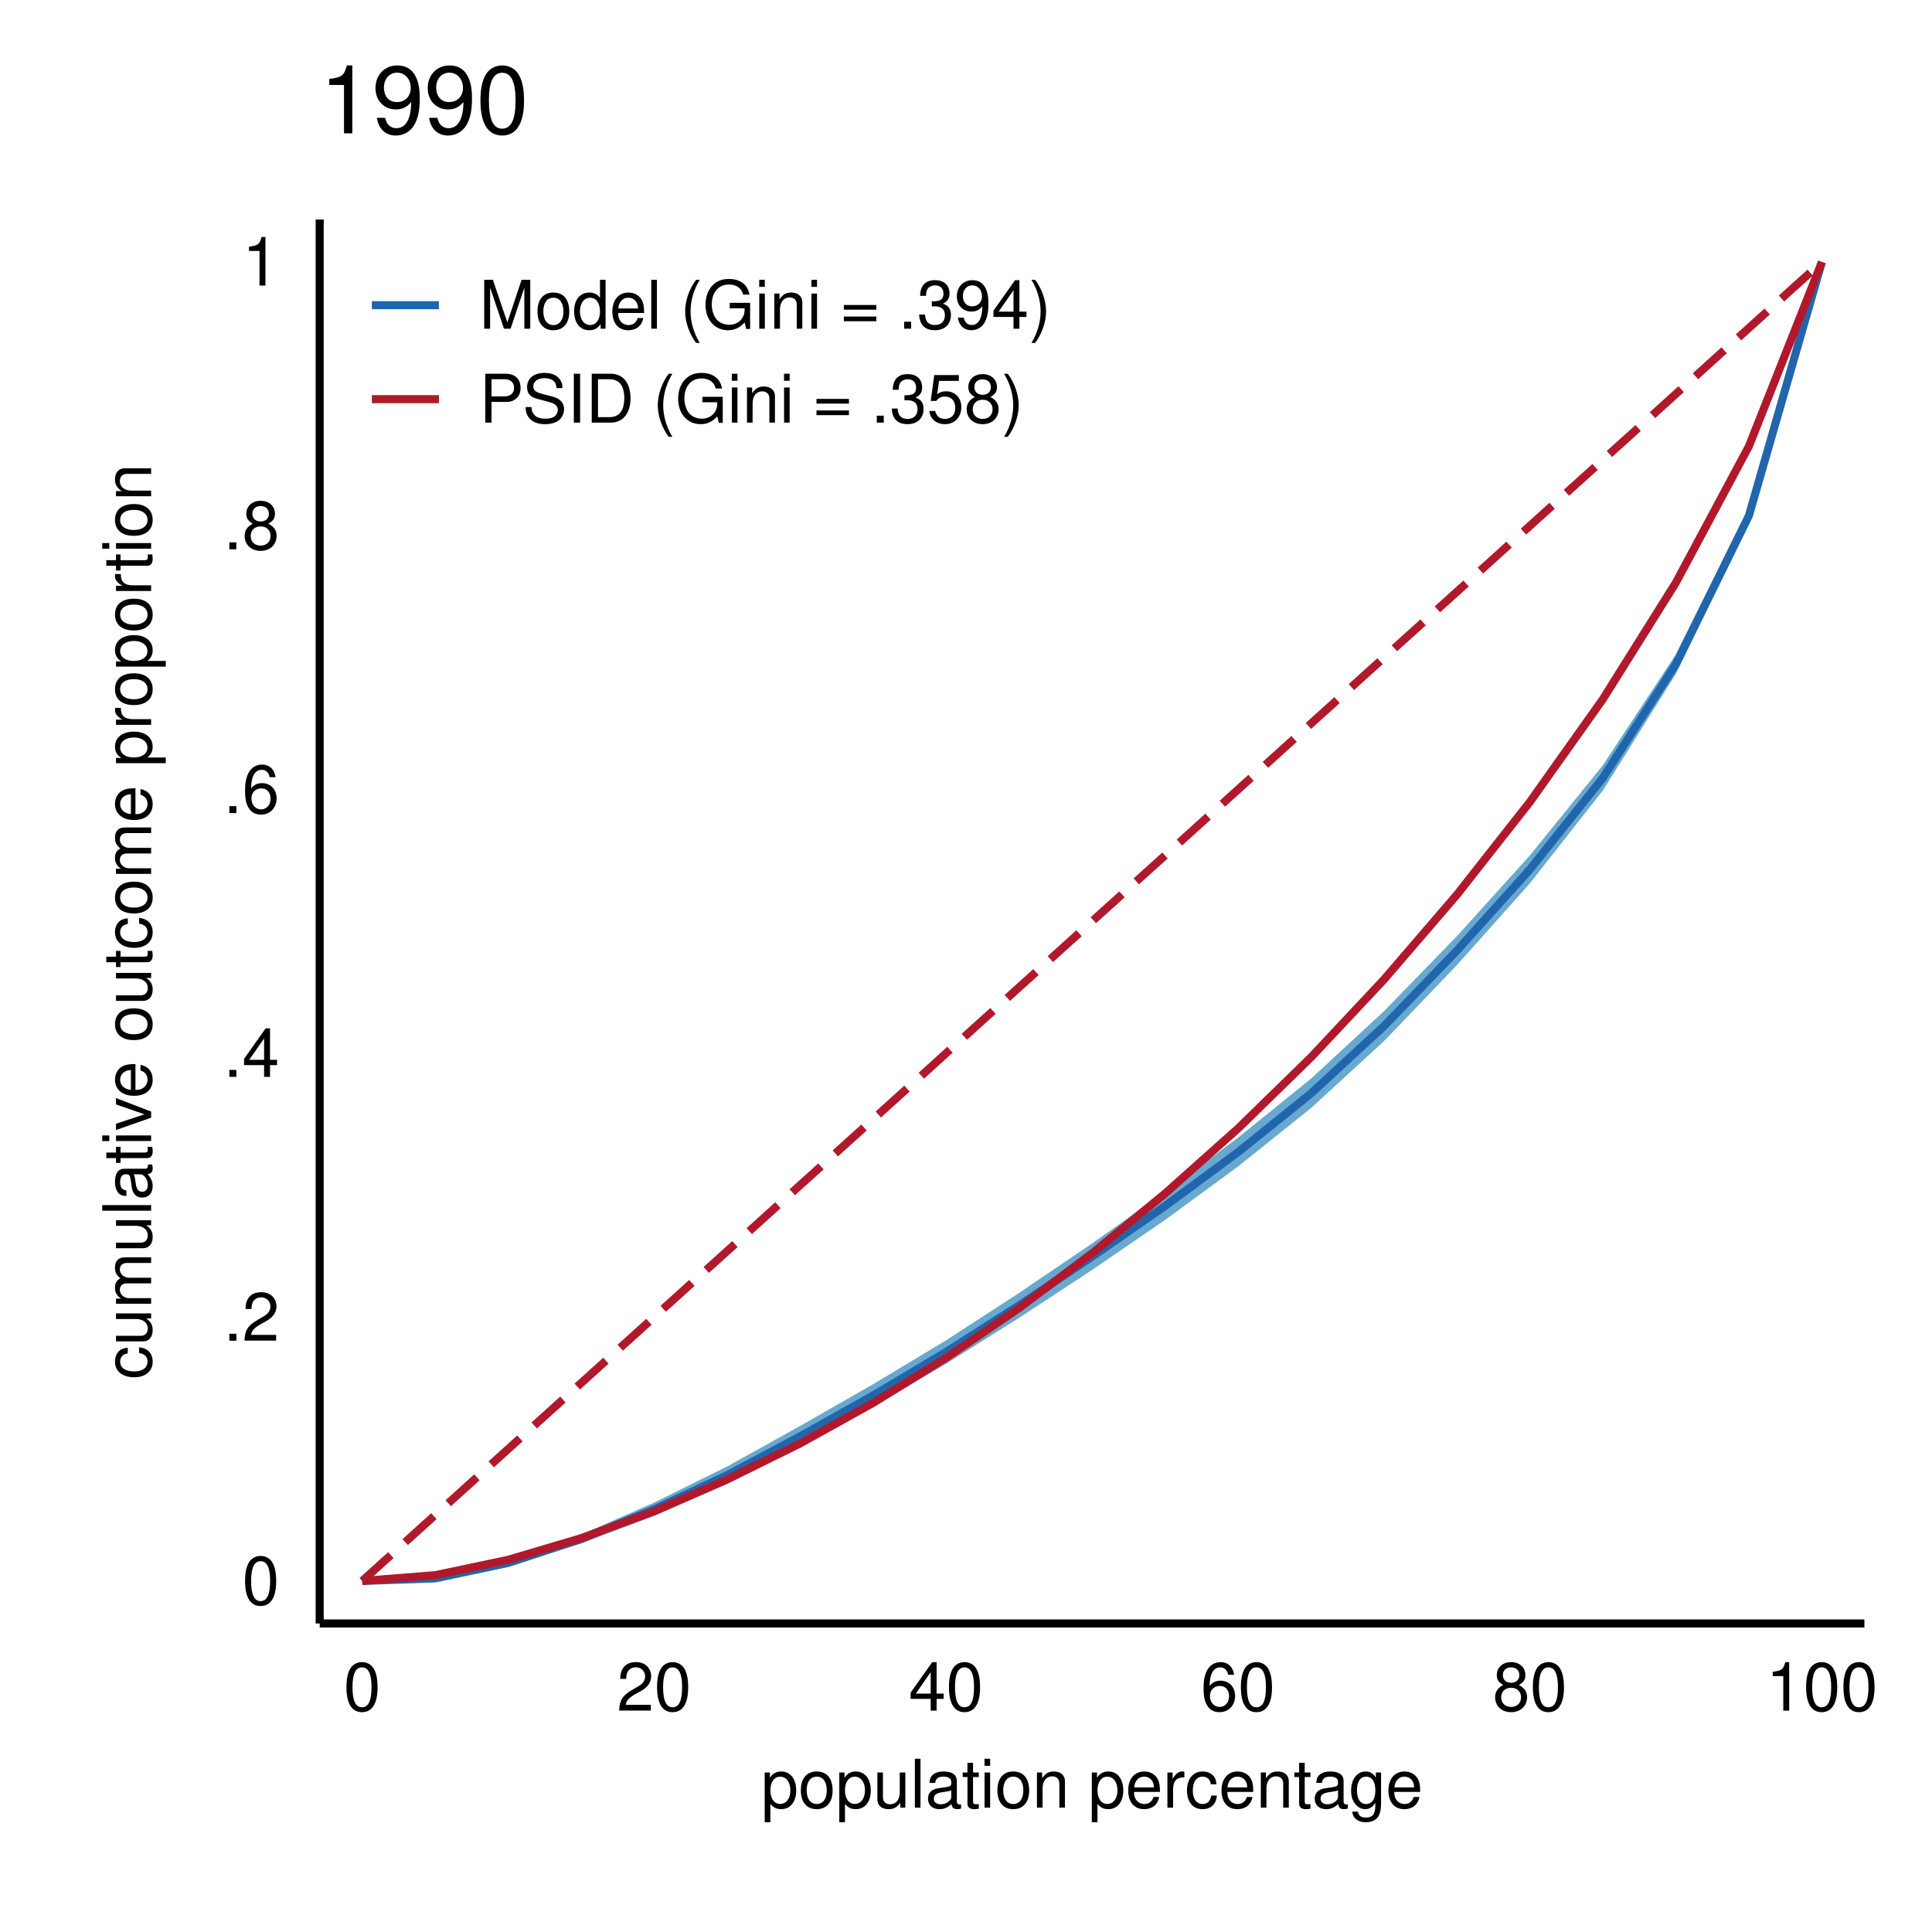
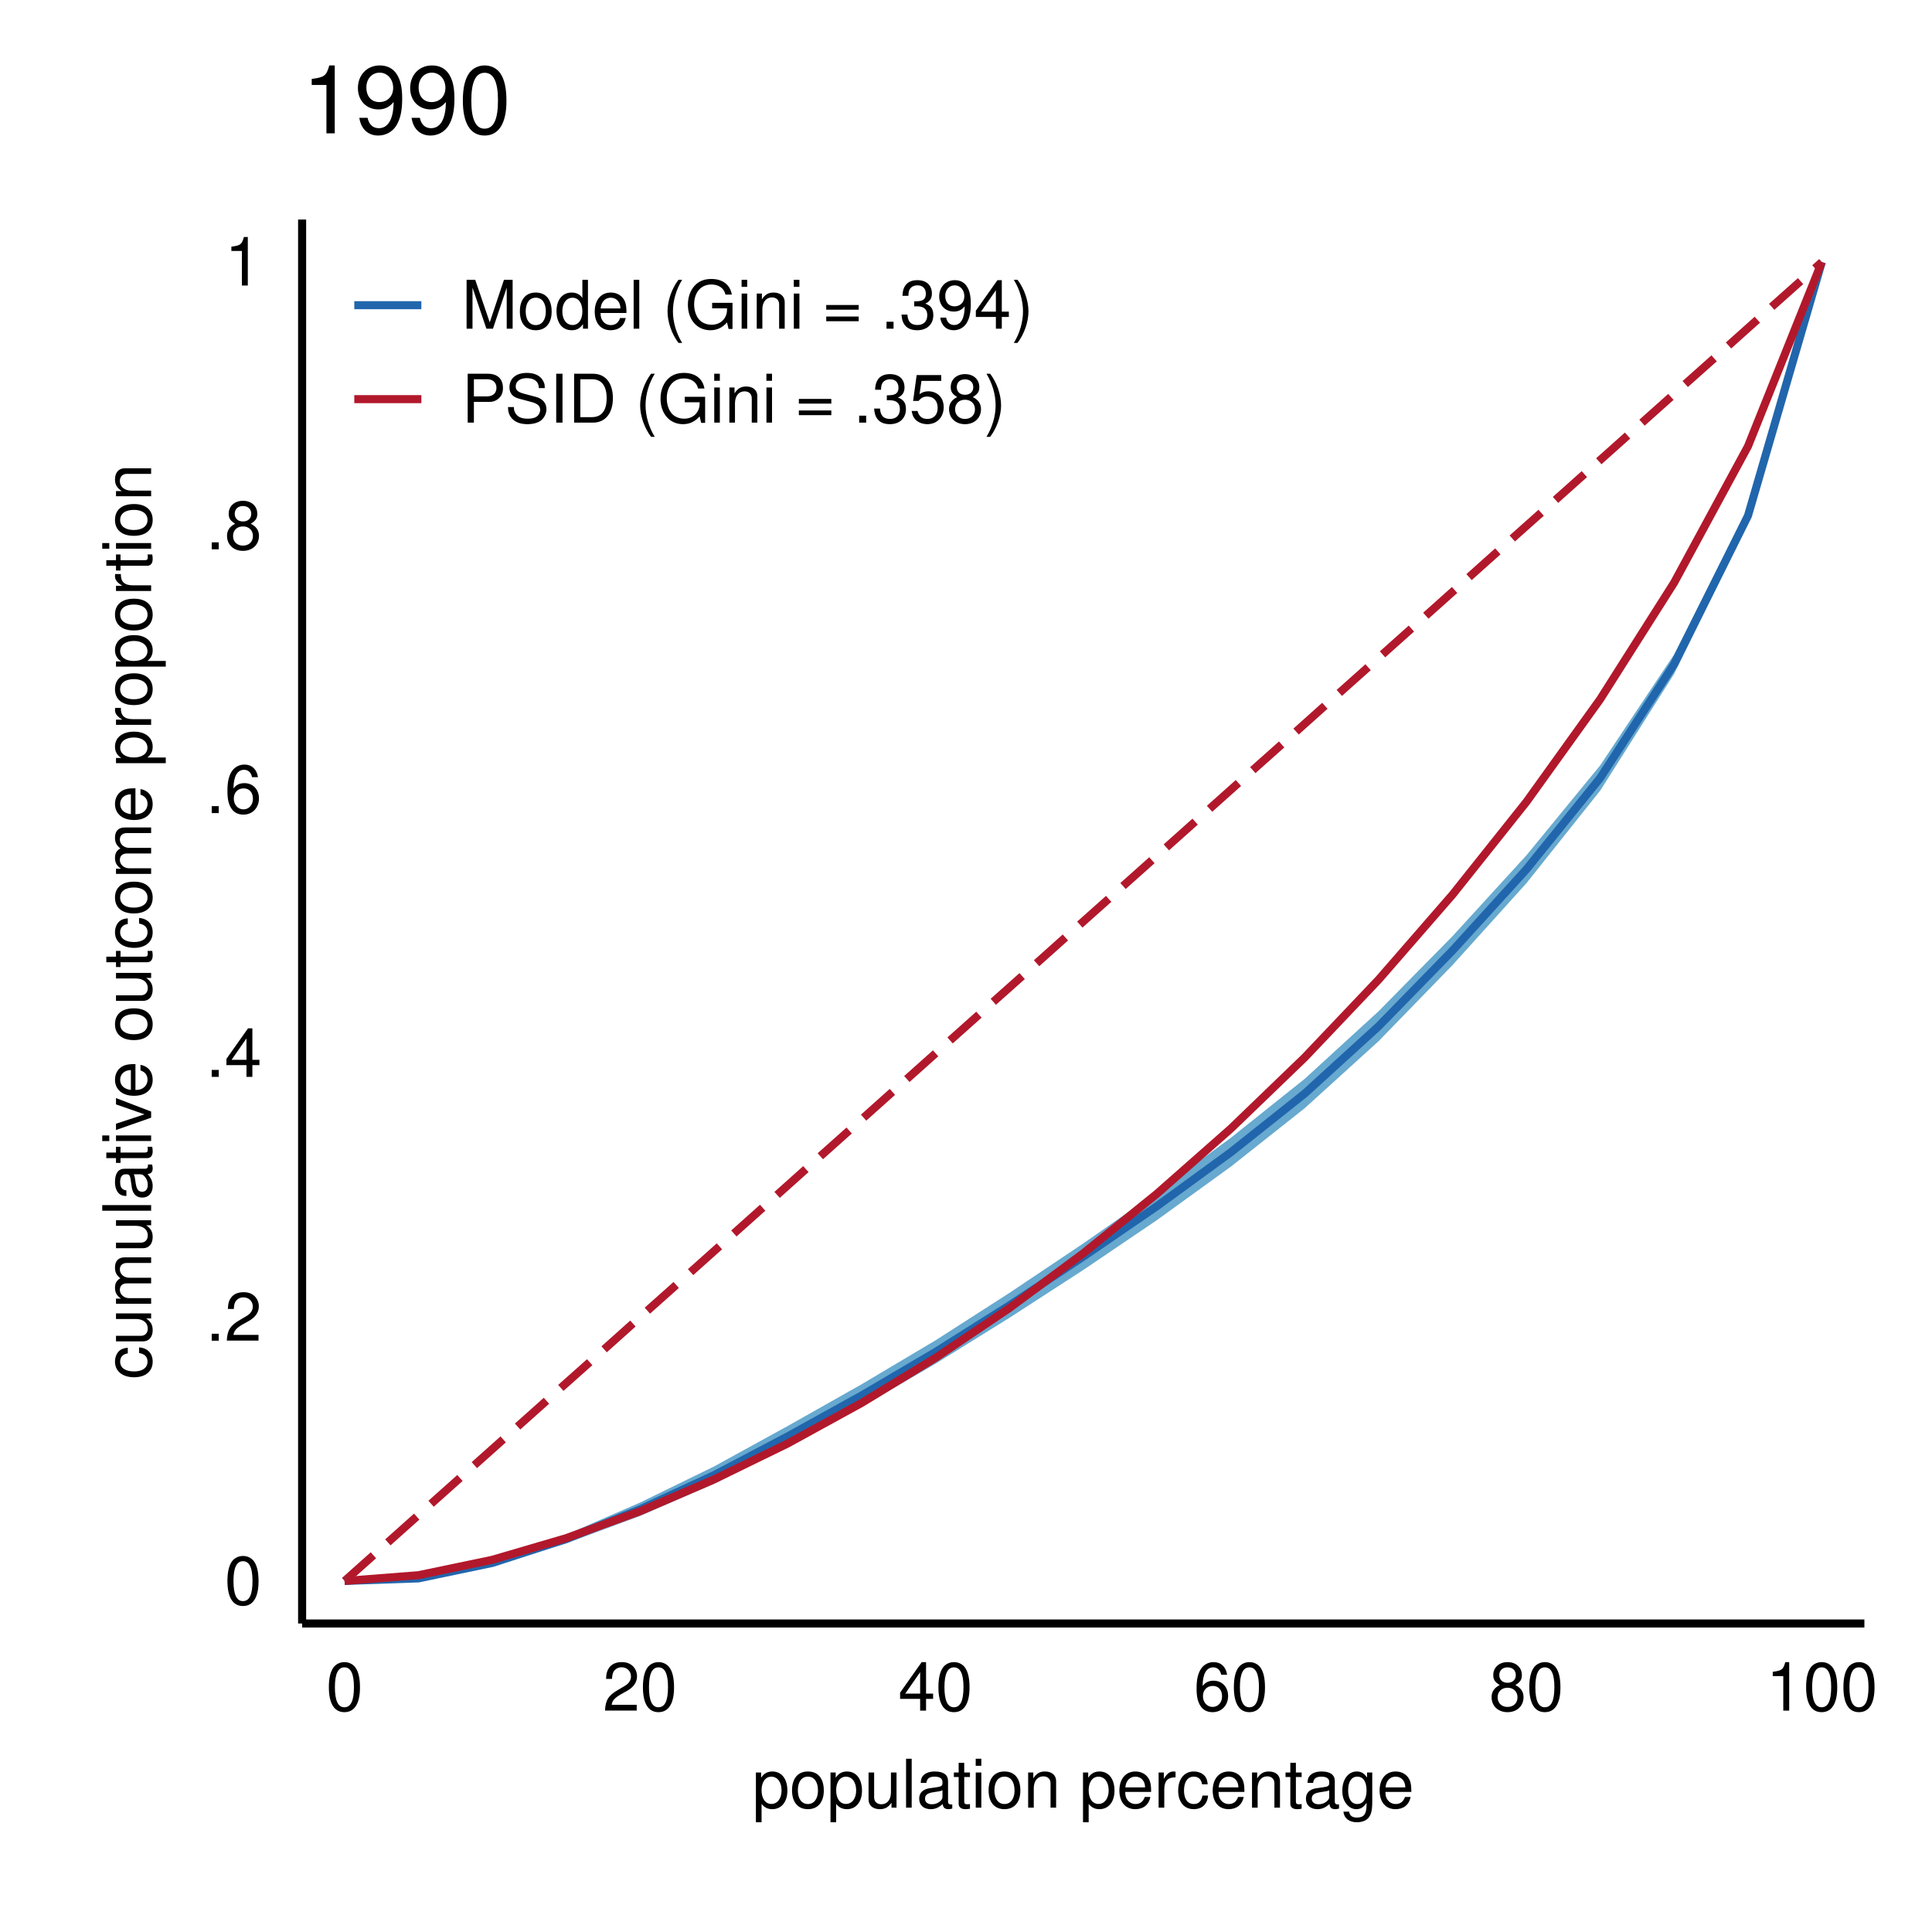
- <svg xmlns="http://www.w3.org/2000/svg" xmlns:xlink="http://www.w3.org/1999/xlink" version="1.1" width="1.00in" height="1.00in" viewBox="0 0 720 720">
+ <svg xmlns="http://www.w3.org/2000/svg" xmlns:xlink="http://www.w3.org/1999/xlink" version="1.1" width="1.000in" height="1.000in" viewBox="0 0 720 720">
  <rect x="0" y="0" width="720" height="720" style="fill:#FFFFFF;stroke:none" />
  <rect x="0.00" y="0.00" width="720.00" height="720.00" style="fill:#FFFFFF" />
  <rect x="1.50" y="1.50" width="717.00" height="717.00" style="fill:none;stroke:#FFFFFF;stroke-width:3.00" />
-   <rect x="119.14" y="81.81" width="575.66" height="523.22" style="fill:#FFFFFF" />
-   <rect x="120.64" y="83.31" width="572.66" height="520.22" style="fill:none;stroke:#FFFFFF;stroke-width:3.00" />
-   <line x1="134.98" y1="589.18" x2="145.66" y2="579.53" style="stroke:#B2182B;stroke-width:3.00" />
-   <line x1="151.00" y1="574.69" x2="161.69" y2="565.04" style="stroke:#B2182B;stroke-width:3.00" />
-   <line x1="167.04" y1="560.21" x2="177.73" y2="550.55" style="stroke:#B2182B;stroke-width:3.00" />
-   <line x1="183.06" y1="545.72" x2="193.75" y2="536.06" style="stroke:#B2182B;stroke-width:3.00" />
-   <line x1="199.08" y1="531.23" x2="209.77" y2="521.57" style="stroke:#B2182B;stroke-width:3.00" />
-   <line x1="215.12" y1="516.74" x2="225.81" y2="507.08" style="stroke:#B2182B;stroke-width:3.00" />
-   <line x1="231.14" y1="502.25" x2="241.83" y2="492.59" style="stroke:#B2182B;stroke-width:3.00" />
-   <line x1="247.16" y1="487.75" x2="257.85" y2="478.10" style="stroke:#B2182B;stroke-width:3.00" />
-   <line x1="263.20" y1="473.26" x2="273.89" y2="463.63" style="stroke:#B2182B;stroke-width:3.00" />
-   <line x1="279.23" y1="458.80" x2="289.91" y2="449.14" style="stroke:#B2182B;stroke-width:3.00" />
-   <line x1="295.25" y1="444.31" x2="305.95" y2="434.68" style="stroke:#B2182B;stroke-width:3.00" />
-   <line x1="311.29" y1="429.84" x2="321.98" y2="420.19" style="stroke:#B2182B;stroke-width:3.00" />
-   <line x1="327.31" y1="415.35" x2="338.00" y2="405.70" style="stroke:#B2182B;stroke-width:3.00" />
-   <line x1="343.35" y1="400.88" x2="354.04" y2="391.21" style="stroke:#B2182B;stroke-width:3.00" />
-   <line x1="359.37" y1="386.39" x2="370.06" y2="376.74" style="stroke:#B2182B;stroke-width:3.00" />
-   <line x1="375.39" y1="371.90" x2="386.08" y2="362.25" style="stroke:#B2182B;stroke-width:3.00" />
-   <line x1="391.43" y1="357.44" x2="402.12" y2="347.78" style="stroke:#B2182B;stroke-width:3.00" />
-   <line x1="407.45" y1="342.94" x2="418.14" y2="333.29" style="stroke:#B2182B;stroke-width:3.00" />
-   <line x1="423.47" y1="328.45" x2="434.16" y2="318.82" style="stroke:#B2182B;stroke-width:3.00" />
-   <line x1="439.51" y1="313.99" x2="450.20" y2="304.33" style="stroke:#B2182B;stroke-width:3.00" />
-   <line x1="455.54" y1="299.52" x2="466.22" y2="289.87" style="stroke:#B2182B;stroke-width:3.00" />
-   <line x1="471.58" y1="285.03" x2="482.26" y2="275.38" style="stroke:#B2182B;stroke-width:3.00" />
-   <line x1="487.60" y1="270.54" x2="498.29" y2="260.89" style="stroke:#B2182B;stroke-width:3.00" />
-   <line x1="503.62" y1="256.05" x2="514.30" y2="246.40" style="stroke:#B2182B;stroke-width:3.00" />
-   <line x1="519.66" y1="241.58" x2="530.35" y2="231.93" style="stroke:#B2182B;stroke-width:3.00" />
-   <line x1="535.68" y1="227.09" x2="546.37" y2="217.44" style="stroke:#B2182B;stroke-width:3.00" />
-   <line x1="551.70" y1="212.63" x2="562.39" y2="202.97" style="stroke:#B2182B;stroke-width:3.00" />
-   <line x1="567.74" y1="198.13" x2="578.43" y2="188.48" style="stroke:#B2182B;stroke-width:3.00" />
-   <line x1="583.76" y1="183.64" x2="594.45" y2="174.01" style="stroke:#B2182B;stroke-width:3.00" />
-   <line x1="599.78" y1="169.18" x2="610.49" y2="159.52" style="stroke:#B2182B;stroke-width:3.00" />
-   <line x1="615.83" y1="154.71" x2="626.51" y2="145.03" style="stroke:#B2182B;stroke-width:3.00" />
-   <line x1="631.85" y1="140.22" x2="642.53" y2="130.54" style="stroke:#B2182B;stroke-width:3.00" />
-   <line x1="647.89" y1="125.73" x2="658.58" y2="116.08" style="stroke:#B2182B;stroke-width:3.00" />
-   <line x1="663.91" y1="111.24" x2="674.60" y2="101.59" style="stroke:#B2182B;stroke-width:3.00" />
+   <rect x="112.59" y="81.81" width="582.21" height="523.22" style="fill:#FFFFFF" />
+   <rect x="114.09" y="83.31" width="579.21" height="520.22" style="fill:none;stroke:#FFFFFF;stroke-opacity:0.00;stroke-width:3.00" />
+   <line x1="128.43" y1="589.18" x2="139.16" y2="579.60" style="stroke:#B2182B;stroke-width:3.00" />
+   <line x1="144.54" y1="574.79" x2="155.29" y2="565.20" style="stroke:#B2182B;stroke-width:3.00" />
+   <line x1="160.65" y1="560.41" x2="171.41" y2="550.80" style="stroke:#B2182B;stroke-width:3.00" />
+   <line x1="176.78" y1="546.01" x2="187.52" y2="536.42" style="stroke:#B2182B;stroke-width:3.00" />
+   <line x1="192.89" y1="531.63" x2="203.65" y2="522.02" style="stroke:#B2182B;stroke-width:3.00" />
+   <line x1="209.00" y1="517.23" x2="219.76" y2="507.65" style="stroke:#B2182B;stroke-width:3.00" />
+   <line x1="225.14" y1="502.85" x2="235.87" y2="493.25" style="stroke:#B2182B;stroke-width:3.00" />
+   <line x1="241.25" y1="488.45" x2="252.00" y2="478.87" style="stroke:#B2182B;stroke-width:3.00" />
+   <line x1="257.36" y1="474.08" x2="268.11" y2="464.47" style="stroke:#B2182B;stroke-width:3.00" />
+   <line x1="273.49" y1="459.68" x2="284.22" y2="450.09" style="stroke:#B2182B;stroke-width:3.00" />
+   <line x1="289.60" y1="445.30" x2="300.33" y2="435.69" style="stroke:#B2182B;stroke-width:3.00" />
+   <line x1="305.71" y1="430.90" x2="316.46" y2="421.31" style="stroke:#B2182B;stroke-width:3.00" />
+   <line x1="321.84" y1="416.52" x2="332.57" y2="406.91" style="stroke:#B2182B;stroke-width:3.00" />
+   <line x1="337.95" y1="402.12" x2="348.68" y2="392.54" style="stroke:#B2182B;stroke-width:3.00" />
+   <line x1="354.06" y1="387.74" x2="364.82" y2="378.14" style="stroke:#B2182B;stroke-width:3.00" />
+   <line x1="370.17" y1="373.34" x2="380.93" y2="363.76" style="stroke:#B2182B;stroke-width:3.00" />
+   <line x1="386.30" y1="358.97" x2="397.04" y2="349.36" style="stroke:#B2182B;stroke-width:3.00" />
+   <line x1="402.41" y1="344.57" x2="413.17" y2="334.98" style="stroke:#B2182B;stroke-width:3.00" />
+   <line x1="418.52" y1="330.19" x2="429.28" y2="320.58" style="stroke:#B2182B;stroke-width:3.00" />
+   <line x1="434.66" y1="315.79" x2="445.39" y2="306.20" style="stroke:#B2182B;stroke-width:3.00" />
+   <line x1="450.77" y1="301.41" x2="461.52" y2="291.80" style="stroke:#B2182B;stroke-width:3.00" />
+   <line x1="466.88" y1="287.01" x2="477.63" y2="277.43" style="stroke:#B2182B;stroke-width:3.00" />
+   <line x1="483.01" y1="272.63" x2="493.74" y2="263.02" style="stroke:#B2182B;stroke-width:3.00" />
+   <line x1="499.12" y1="258.23" x2="509.85" y2="248.65" style="stroke:#B2182B;stroke-width:3.00" />
+   <line x1="515.23" y1="243.86" x2="525.98" y2="234.25" style="stroke:#B2182B;stroke-width:3.00" />
+   <line x1="531.36" y1="229.46" x2="542.09" y2="219.87" style="stroke:#B2182B;stroke-width:3.00" />
+   <line x1="547.47" y1="215.08" x2="558.20" y2="205.47" style="stroke:#B2182B;stroke-width:3.00" />
+   <line x1="563.58" y1="200.68" x2="574.34" y2="191.09" style="stroke:#B2182B;stroke-width:3.00" />
+   <line x1="579.69" y1="186.30" x2="590.45" y2="176.69" style="stroke:#B2182B;stroke-width:3.00" />
+   <line x1="595.82" y1="171.90" x2="606.55" y2="162.32" style="stroke:#B2182B;stroke-width:3.00" />
+   <line x1="611.93" y1="157.52" x2="622.69" y2="147.91" style="stroke:#B2182B;stroke-width:3.00" />
+   <line x1="628.04" y1="143.12" x2="638.80" y2="133.54" style="stroke:#B2182B;stroke-width:3.00" />
+   <line x1="644.17" y1="128.75" x2="654.91" y2="119.14" style="stroke:#B2182B;stroke-width:3.00" />
+   <line x1="660.26" y1="114.35" x2="671.02" y2="104.76" style="stroke:#B2182B;stroke-width:3.00" />
+   <line x1="676.37" y1="99.97" x2="678.96" y2="97.65" style="stroke:#B2182B;stroke-width:3.00" />
  <defs>
-     <path id="path_HZCmFXeM" d="M134.98 589.18 L134.98 589.18 L162.18 588.44 L189.38 583.40 L216.59 575.14 L243.79 564.95 L270.97 552.98 L298.17 539.17 L325.37 524.23 L352.57 508.21 L379.78 491.11 L406.98 473.26 L434.16 454.63 L461.36 434.72 L488.56 412.94 L515.77 387.97 L542.97 359.62 L570.17 329.13 L597.35 294.55 L624.55 251.10 L651.76 194.99 L678.96 97.65 L678.96 97.65 L651.76 189.40 L624.55 243.90 L597.35 285.19 L570.17 318.78 L542.97 348.88 L515.77 376.85 L488.56 402.03 L461.36 424.01 L434.16 444.24 L406.98 463.41 L379.78 481.86 L352.57 499.52 L325.37 515.88 L298.17 531.43 L270.97 546.55 L243.79 559.98 L216.59 571.95 L189.38 581.51 L162.18 587.97 L134.98 589.18 L134.98 589.18 Z" stroke-linecap="round" />
+     <path id="path_PdGTNwya" d="M128.43 589.18 L128.43 589.18 L155.95 588.44 L183.47 583.40 L211.01 575.15 L238.52 564.95 L266.06 552.98 L293.58 539.17 L321.12 524.23 L348.64 508.21 L376.16 491.11 L403.70 473.27 L431.21 454.64 L458.75 434.72 L486.27 412.94 L513.79 387.97 L541.33 359.62 L568.85 329.13 L596.39 294.55 L623.90 251.10 L651.44 194.99 L678.96 97.65 L678.96 97.65 L651.44 189.40 L623.90 243.90 L596.39 285.19 L568.85 318.78 L541.33 348.89 L513.79 376.85 L486.27 402.03 L458.75 424.01 L431.21 444.24 L403.70 463.41 L376.16 481.86 L348.64 499.52 L321.12 515.88 L293.58 531.43 L266.06 546.55 L238.52 559.98 L211.01 571.95 L183.47 581.51 L155.95 587.97 L128.43 589.18 L128.43 589.18 Z" stroke-linejoin="round" />
  </defs>
  <defs>
-     <clipPath id="clipPath_flyLBQsU">
-       <use xlink:href="#path_HZCmFXeM" />
+     <clipPath id="clipPath_bgvmTebm">
+       <use xlink:href="#path_PdGTNwya" />
    </clipPath>
  </defs>
-   <use xlink:href="#path_HZCmFXeM" style="stroke:none;fill:#D1E5F0" />
-   <use xlink:href="#path_HZCmFXeM" style="fill:none;stroke:#67A9CF;stroke-width:6.00" clip-path="url(#clipPath_flyLBQsU)" />
+   <use xlink:href="#path_PdGTNwya" style="stroke:none;fill:#D1E5F0" />
+   <use xlink:href="#path_PdGTNwya" style="fill:none;stroke:#67A9CF;stroke-width:6.00" clip-path="url(#clipPath_bgvmTebm)" />
  <defs>
-     <path id="path_wPWHJzad" d="M134.98 589.18 L134.98 589.18 L162.18 587.18 L189.38 581.67 L216.59 573.75 L243.79 563.89 L270.97 552.19 L298.17 538.88 L325.37 523.91 L352.57 507.24 L379.78 488.81 L406.98 468.52 L434.16 446.36 L461.36 422.17 L488.56 395.71 L515.77 366.77 L542.97 335.14 L570.17 300.53 L597.35 262.13 L624.55 218.52 L651.76 167.33 L678.96 97.65 L678.96 97.65 L651.76 165.26 L624.55 215.71 L597.35 258.93 L570.17 297.16 L542.97 331.69 L515.77 363.33 L488.56 392.36 L461.36 418.95 L434.16 443.30 L406.98 465.64 L379.78 486.13 L352.57 504.81 L325.37 521.73 L298.17 536.94 L270.97 550.53 L243.79 562.50 L216.59 572.69 L189.38 580.90 L162.18 586.82 L134.98 589.18 L134.98 589.18 Z" stroke-linecap="round" />
+     <path id="path_AvoCuIRF" d="M128.43 589.18 L128.43 589.18 L155.95 587.18 L183.47 581.67 L211.01 573.75 L238.52 563.90 L266.06 552.19 L293.58 538.88 L321.12 523.91 L348.64 507.24 L376.16 488.81 L403.70 468.52 L431.21 446.36 L458.75 422.17 L486.27 395.71 L513.79 366.77 L541.33 335.14 L568.85 300.53 L596.39 262.13 L623.90 218.52 L651.44 167.33 L678.96 97.65 L678.96 97.65 L651.44 165.26 L623.90 215.71 L596.39 258.93 L568.85 297.16 L541.33 331.70 L513.79 363.33 L486.27 392.36 L458.75 418.95 L431.21 443.30 L403.70 465.64 L376.16 486.14 L348.64 504.81 L321.12 521.73 L293.58 536.94 L266.06 550.53 L238.52 562.50 L211.01 572.69 L183.47 580.91 L155.95 586.82 L128.43 589.18 L128.43 589.18 Z" stroke-linejoin="round" />
  </defs>
  <defs>
-     <clipPath id="clipPath_EWKMZzNX">
-       <use xlink:href="#path_wPWHJzad" />
+     <clipPath id="clipPath_UevEKAkX">
+       <use xlink:href="#path_AvoCuIRF" />
    </clipPath>
  </defs>
-   <use xlink:href="#path_wPWHJzad" style="stroke:none;fill:#D1E5F0" />
-   <use xlink:href="#path_wPWHJzad" style="fill:none;stroke:#67A9CF;stroke-width:6.00" clip-path="url(#clipPath_EWKMZzNX)" />
-   <path d=" M134.98 589.18 L162.18 588.22 L189.36 582.46 L216.56 573.57 L243.76 562.48 L270.97 549.79 L298.17 535.30 L325.37 520.07 L352.55 503.87 L379.75 486.50 L406.96 468.34 L434.16 449.46 L461.36 429.39 L488.56 407.50 L515.75 382.43 L542.95 354.26 L570.15 323.98 L597.35 289.89 L624.55 247.50 L651.76 192.20 L678.96 97.65" stroke-linejoin="round" style="fill:none;stroke:#2166AC;stroke-width:3.00" />
-   <path d=" M134.98 589.18 L162.18 587.02 L189.36 581.29 L216.56 573.23 L243.76 563.20 L270.97 551.36 L298.17 537.93 L325.37 522.83 L352.55 506.05 L379.75 487.49 L406.96 467.10 L434.16 444.82 L461.36 420.57 L488.56 394.04 L515.75 365.06 L542.95 333.43 L570.15 298.85 L597.35 260.55 L624.55 217.13 L651.76 166.32 L678.96 97.65" stroke-linejoin="round" style="fill:none;stroke:#B2182B;stroke-width:3.00" />
-   <line x1="119.14" y1="605.02" x2="119.14" y2="81.81" style="stroke:#000000;stroke-width:3.00" />
-   <text x="104.15" y="597.94" style="font-family:'Helvetica';font-size:25.00px;fill:#000000" text-anchor="end">0</text>
-   <text x="104.15" y="499.64" style="font-family:'Helvetica';font-size:25.00px;fill:#000000" text-anchor="end">.2</text>
-   <text x="104.15" y="401.31" style="font-family:'Helvetica';font-size:25.00px;fill:#000000" text-anchor="end">.4</text>
-   <text x="104.15" y="303.01" style="font-family:'Helvetica';font-size:25.00px;fill:#000000" text-anchor="end">.6</text>
-   <text x="104.15" y="204.71" style="font-family:'Helvetica';font-size:25.00px;fill:#000000" text-anchor="end">.8</text>
-   <text x="104.15" y="106.40" style="font-family:'Helvetica';font-size:25.00px;fill:#000000" text-anchor="end">1</text>
+   <use xlink:href="#path_AvoCuIRF" style="stroke:none;fill:#D1E5F0" />
+   <use xlink:href="#path_AvoCuIRF" style="fill:none;stroke:#67A9CF;stroke-width:6.00" clip-path="url(#clipPath_UevEKAkX)" />
+   <path d=" M128.41 589.18 L155.95 588.22 L183.47 582.46 L210.98 573.57 L238.52 562.48 L266.04 549.79 L293.58 535.30 L321.10 520.07 L348.62 503.87 L376.16 486.50 L403.67 468.34 L431.21 449.46 L458.73 429.39 L486.27 407.50 L513.79 382.43 L541.30 354.26 L568.85 323.98 L596.36 289.89 L623.90 247.50 L651.42 192.20 L678.94 97.65" stroke-linejoin="round" style="fill:none;stroke:#2166AC;stroke-width:3.00" />
+   <path d=" M128.41 589.18 L155.95 587.03 L183.47 581.29 L210.98 573.23 L238.52 563.20 L266.04 551.36 L293.58 537.93 L321.10 522.83 L348.62 506.05 L376.16 487.49 L403.67 467.10 L431.21 444.83 L458.73 420.57 L486.27 394.04 L513.79 365.06 L541.30 333.43 L568.85 298.85 L596.36 260.55 L623.90 217.13 L651.42 166.32 L678.94 97.65" stroke-linejoin="round" style="fill:none;stroke:#B2182B;stroke-width:3.00" />
+   <line x1="112.59" y1="605.03" x2="112.59" y2="81.81" style="stroke:#000000;stroke-width:3.00" />
+   <text x="97.58" y="597.94" style="font-family:'Helvetica';font-size:25.00px;fill:#000000" text-anchor="end">0</text>
+   <text x="97.58" y="499.64" style="font-family:'Helvetica';font-size:25.00px;fill:#000000" text-anchor="end">.2</text>
+   <text x="97.58" y="401.31" style="font-family:'Helvetica';font-size:25.00px;fill:#000000" text-anchor="end">.4</text>
+   <text x="97.58" y="303.01" style="font-family:'Helvetica';font-size:25.00px;fill:#000000" text-anchor="end">.6</text>
+   <text x="97.58" y="204.71" style="font-family:'Helvetica';font-size:25.00px;fill:#000000" text-anchor="end">.8</text>
+   <text x="97.58" y="106.40" style="font-family:'Helvetica';font-size:25.00px;fill:#000000" text-anchor="end">1</text>
  <text x="56.32" y="343.42" style="font-family:'Helvetica';font-size:25.00px;fill:#000000" transform="rotate(-90 56.32,343.42)" text-anchor="middle">cumulative outcome proportion</text>
-   <line x1="119.14" y1="605.02" x2="694.80" y2="605.02" style="stroke:#000000;stroke-width:3.00" />
-   <text x="134.98" y="637.50" style="font-family:'Helvetica';font-size:25.00px;fill:#000000" text-anchor="middle">0</text>
-   <text x="243.79" y="637.50" style="font-family:'Helvetica';font-size:25.00px;fill:#000000" text-anchor="middle">20</text>
-   <text x="352.57" y="637.50" style="font-family:'Helvetica';font-size:25.00px;fill:#000000" text-anchor="middle">40</text>
-   <text x="461.36" y="637.50" style="font-family:'Helvetica';font-size:25.00px;fill:#000000" text-anchor="middle">60</text>
-   <text x="570.17" y="637.50" style="font-family:'Helvetica';font-size:25.00px;fill:#000000" text-anchor="middle">80</text>
+   <line x1="112.59" y1="605.03" x2="694.80" y2="605.03" style="stroke:#000000;stroke-width:3.00" />
+   <text x="128.43" y="637.50" style="font-family:'Helvetica';font-size:25.00px;fill:#000000" text-anchor="middle">0</text>
+   <text x="238.52" y="637.50" style="font-family:'Helvetica';font-size:25.00px;fill:#000000" text-anchor="middle">20</text>
+   <text x="348.64" y="637.50" style="font-family:'Helvetica';font-size:25.00px;fill:#000000" text-anchor="middle">40</text>
+   <text x="458.75" y="637.50" style="font-family:'Helvetica';font-size:25.00px;fill:#000000" text-anchor="middle">60</text>
+   <text x="568.85" y="637.50" style="font-family:'Helvetica';font-size:25.00px;fill:#000000" text-anchor="middle">80</text>
  <text x="678.96" y="637.50" style="font-family:'Helvetica';font-size:25.00px;fill:#000000" text-anchor="middle">100</text>
-   <text x="406.98" y="673.65" style="font-family:'Helvetica';font-size:25.00px;fill:#000000" text-anchor="middle">population percentage</text>
-   <rect x="127.78" y="90.45" width="281.81" height="81.58" style="fill:#FFFFFF" />
-   <rect x="129.28" y="91.95" width="278.81" height="78.58" style="fill:none;stroke:#FFFFFF;stroke-width:3.00" />
-   <line x1="138.58" y1="113.74" x2="163.57" y2="113.74" style="stroke:#2166AC;stroke-width:3.00" />
-   <line x1="138.58" y1="148.75" x2="163.57" y2="148.75" style="stroke:#B2182B;stroke-width:3.00" />
-   <text x="178.58" y="122.49" style="font-family:'Helvetica';font-size:25.00px;fill:#000000">Model (Gini = .394)</text>
-   <text x="178.58" y="157.50" style="font-family:'Helvetica';font-size:25.00px;fill:#000000">PSID (Gini = .358)</text>
-   <text x="119.14" y="49.70" style="font-family:'Helvetica';font-size:35.01px;fill:#000000">1990</text>
+   <text x="403.70" y="673.65" style="font-family:'Helvetica';font-size:25.00px;fill:#000000" text-anchor="middle">population percentage</text>
+   <rect x="121.23" y="90.45" width="230.02" height="81.58" style="fill:#FFFFFF" />
+   <rect x="122.73" y="91.95" width="227.02" height="78.58" style="fill:none;stroke:#FFFFFF;stroke-opacity:0.00;stroke-width:3.00" />
+   <line x1="132.03" y1="113.74" x2="157.03" y2="113.74" style="stroke:#2166AC;stroke-width:3.00" />
+   <line x1="132.03" y1="148.75" x2="157.03" y2="148.75" style="stroke:#B2182B;stroke-width:3.00" />
+   <text x="172.01" y="122.49" style="font-family:'Helvetica';font-size:25.00px;fill:#000000">Model (Gini = .394)</text>
+   <text x="172.01" y="157.50" style="font-family:'Helvetica';font-size:25.00px;fill:#000000">PSID (Gini = .358)</text>
+   <text x="112.59" y="49.70" style="font-family:'Helvetica';font-size:35.01px;fill:#000000">1990</text>
</svg>
